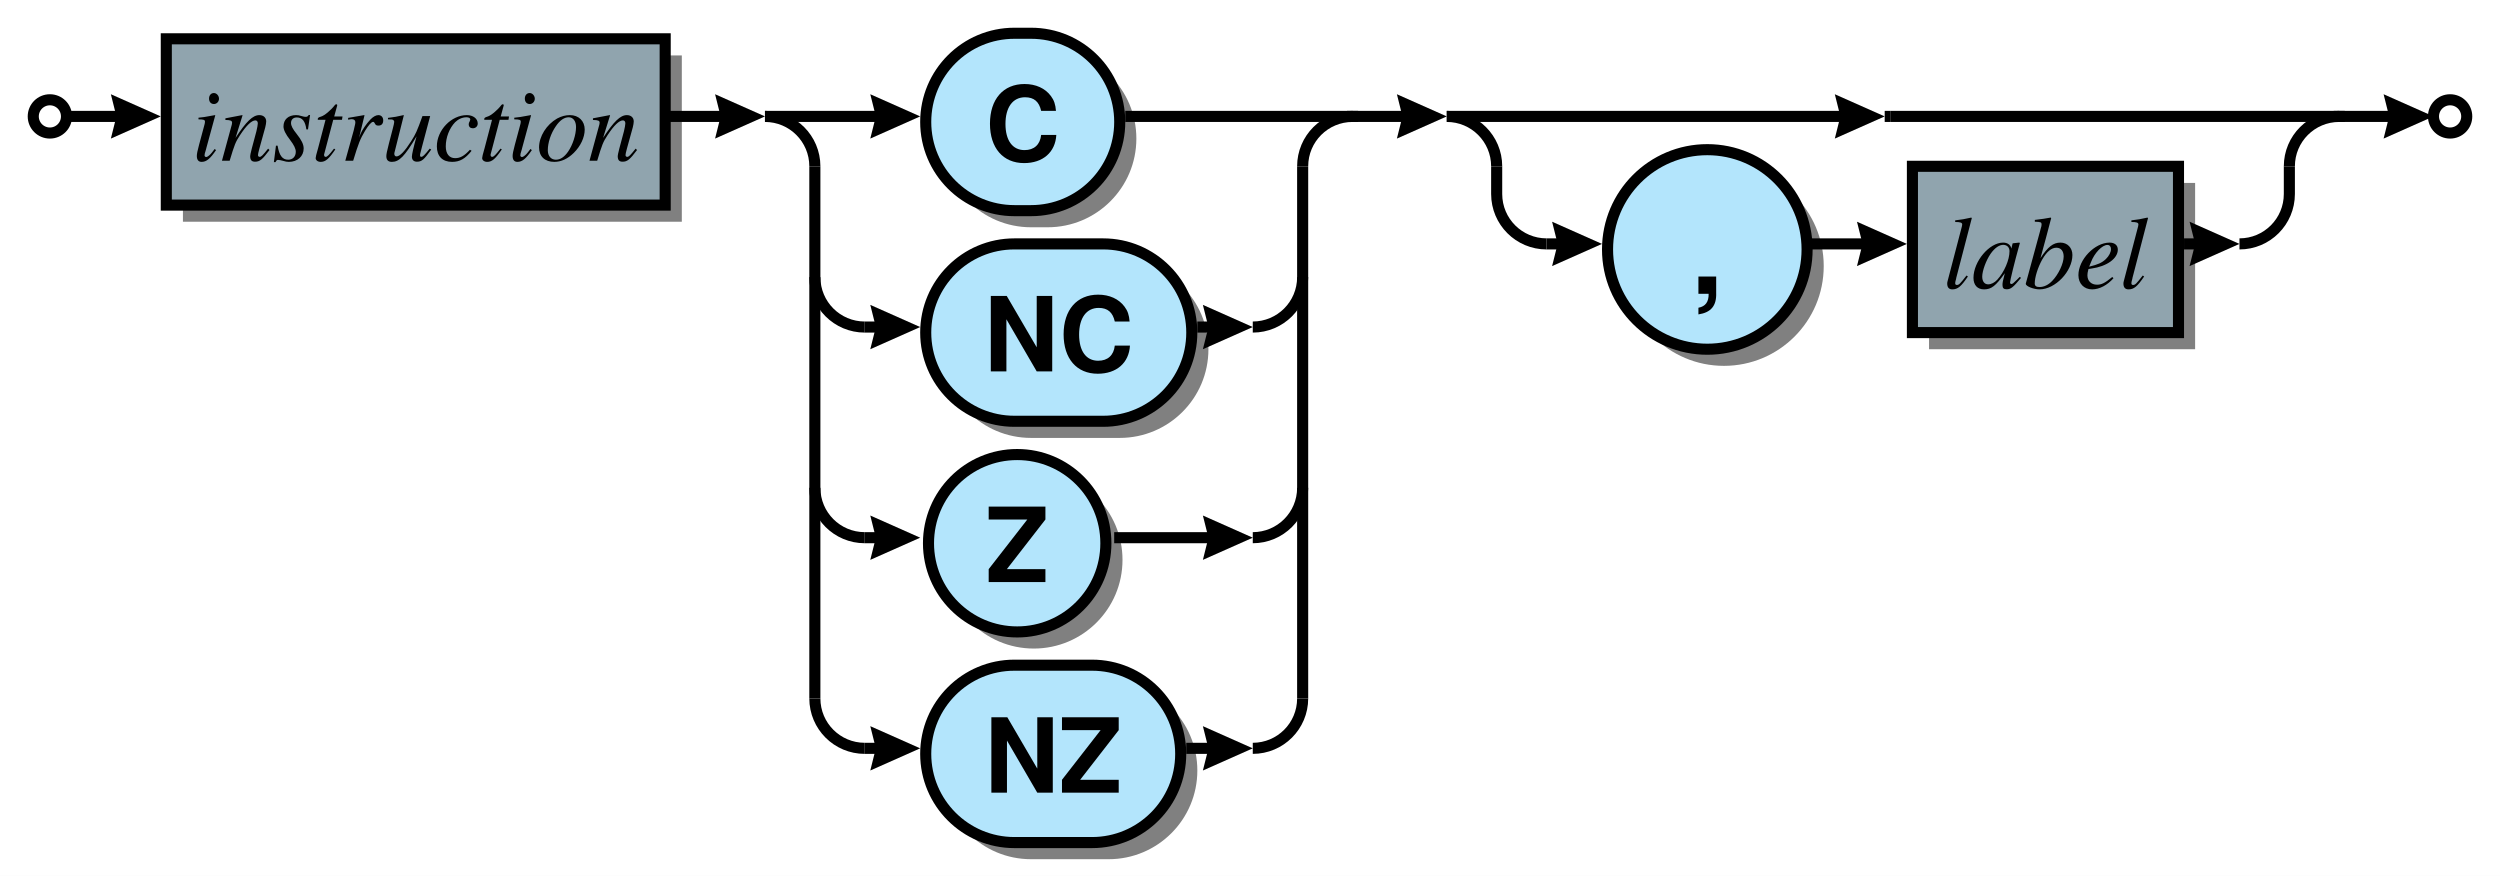
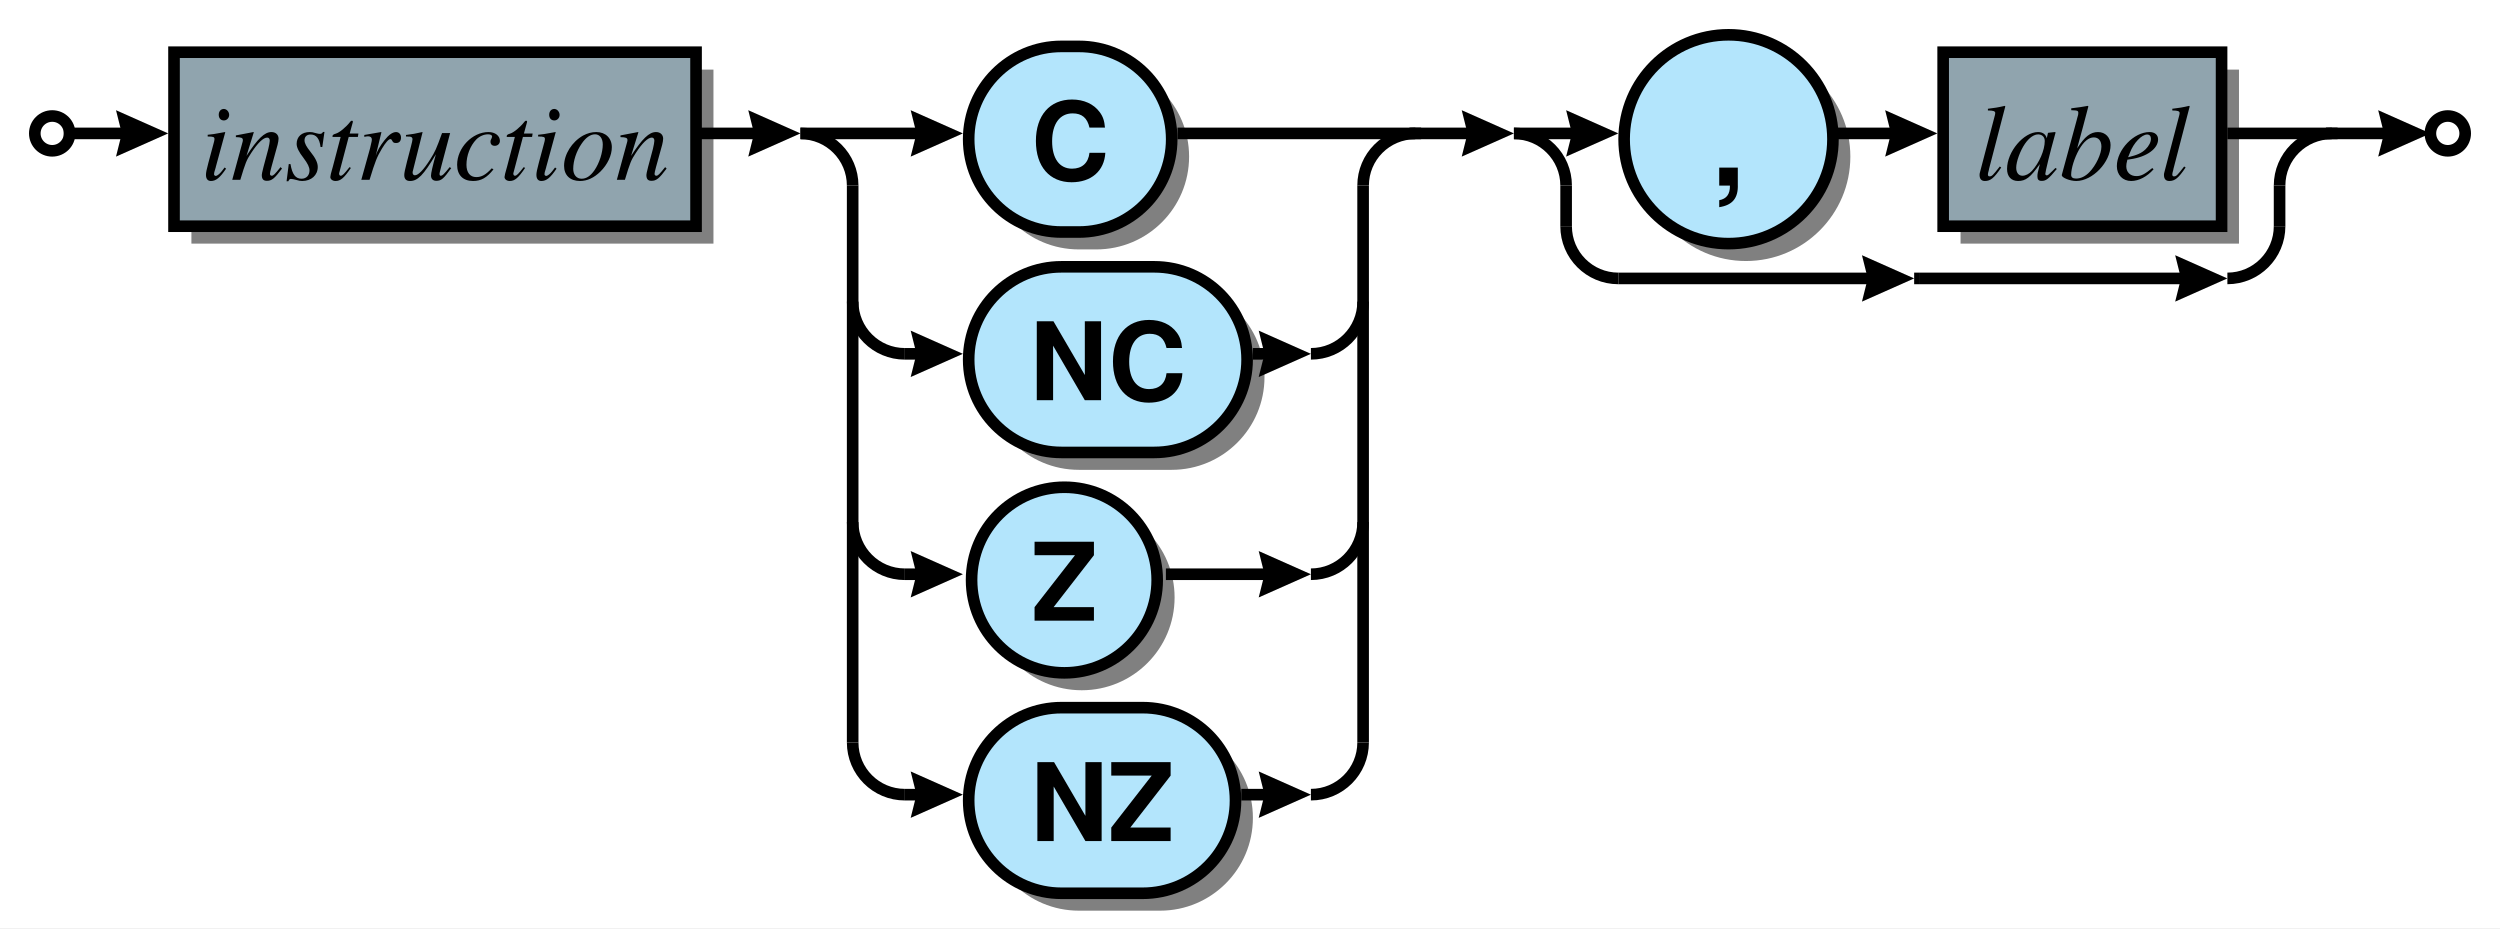
- <svg xmlns="http://www.w3.org/2000/svg" xml:space="preserve" width="451" height="158" version="1.1">
+ <svg xmlns="http://www.w3.org/2000/svg" xml:space="preserve" width="431" height="160" version="1.1">
  <style type="text/css">

.box_font {fill:#000000; text-anchor:middle;
    font-family:Times; font-size:14pt; font-weight:normal; font-style:italic;}
.bubble_font {fill:#000000; text-anchor:middle;
    font-family:Helvetica; font-size:14pt; font-weight:bold; font-style:normal;}
.title_font {fill:#000000; text-anchor:middle;
    font-family:Helvetica; font-size:22pt; font-weight:bold; font-style:normal;}
.token_font {fill:#000000; text-anchor:middle;
    font-family:Helvetica; font-size:16pt; font-weight:bold; font-style:normal;}
.label {fill:#000;
  text-anchor:middle;
  font-size:16pt; font-weight:bold; font-family:Sans;}
.link {fill: #0D47A1;}
.link:hover {fill: #0D47A1; text-decoration:underline;}
.link:visited {fill: #4A148C;}

</style>
  <defs>
    <marker id="arrow" markerWidth="5" markerHeight="4" refX="2.5" refY="2" orient="auto" markerUnits="strokeWidth">
      <path d="M0,0 L0.5,2 L0,4 L4.5,2 z" fill="#000000" />
    </marker>
  </defs>
  <rect width="100%" height="100%" fill="white" />
-   <rect x="33.0" y="10.0" width="90.0" height="30.0" stroke="none" fill-opacity="0.498" fill="#000000" />
-   <path d="M186.0,41.0 A16.0,16.0 0 0,1 186.0,9.0 H189.0 A16.0,16.0 0 0,1 189.0,41.0 z" stroke="none" fill-opacity="0.498" fill="#000000" />
-   <path d="M186.0,79.0 A16.0,16.0 0 0,1 186.0,47.0 H202.0 A16.0,16.0 0 0,1 202.0,79.0 z" stroke="none" fill-opacity="0.498" fill="#000000" />
-   <circle cx="186.5" cy="101.0" r="16.0" stroke="none" fill-opacity="0.498" fill="#000000" />
-   <path d="M186.0,155.0 A16.0,16.0 0 0,1 186.0,123.0 H200.0 A16.0,16.0 0 0,1 200.0,155.0 z" stroke="none" fill-opacity="0.498" fill="#000000" />
-   <circle cx="311.0" cy="48.0" r="18.0" stroke="none" fill-opacity="0.498" fill="#000000" />
-   <rect x="348.0" y="33.0" width="48.0" height="30.0" stroke="none" fill-opacity="0.498" fill="#000000" />
-   <circle cx="9" cy="21.0" r="3" stroke="#000000" stroke-width="2" fill="#FFFFFF" />
-   <rect x="30.0" y="7.0" width="90.0" height="30.0" stroke="#000000" stroke-width="2" fill="#90A4AE" />
-   <text class="box_font" x="75.0" y="29.0">instruction</text>
-   <path d="M183.0,38.0 A16.0,16.0 0 0,1 183.0,6.0 H186.0 A16.0,16.0 0 0,1 186.0,38.0 z" stroke="#000000" stroke-width="2" fill="#B3E5FC" />
-   <text class="bubble_font" x="184.5" y="29.0">C</text>
-   <path d="M183.0,76.0 A16.0,16.0 0 0,1 183.0,44.0 H199.0 A16.0,16.0 0 0,1 199.0,76.0 z" stroke="#000000" stroke-width="2" fill="#B3E5FC" />
-   <text class="bubble_font" x="191.0" y="67.0">NC</text>
-   <circle cx="183.5" cy="98.0" r="16.0" stroke="#000000" stroke-width="2" fill="#B3E5FC" />
-   <text class="bubble_font" x="183.5" y="105.0">Z</text>
-   <path d="M183.0,152.0 A16.0,16.0 0 0,1 183.0,120.0 H197.0 A16.0,16.0 0 0,1 197.0,152.0 z" stroke="#000000" stroke-width="2" fill="#B3E5FC" />
-   <text class="bubble_font" x="190.0" y="143.0">NZ</text>
-   <line x1="138.0" y1="21.0" x2="162.0" y2="21.0" stroke="#000000" stroke-width="2" marker-end="url(#arrow)" />
-   <line x1="203.0" y1="21.0" x2="245.0" y2="21.0" stroke="#000000" stroke-width="2" />
-   <path d="M147.0,30.0 A9.0,9.0 0 0,0 138.0,21.0" stroke="#000000" stroke-width="2" fill="none" />
-   <line x1="156.0" y1="59.0" x2="162.0" y2="59.0" stroke="#000000" stroke-width="2" marker-end="url(#arrow)" />
-   <line x1="216.0" y1="59.0" x2="222.0" y2="59.0" stroke="#000000" stroke-width="2" marker-end="url(#arrow)" />
-   <path d="M147.0,50.0 A9.0,9.0 0 0,0 156.0,59.0" stroke="#000000" stroke-width="2" fill="none" />
-   <path d="M226.0,59.0 A9.0,9.0 0 0,0 235.0,50.0" stroke="#000000" stroke-width="2" fill="none" />
-   <line x1="156.0" y1="97.0" x2="162.0" y2="97.0" stroke="#000000" stroke-width="2" marker-end="url(#arrow)" />
-   <line x1="201.0" y1="97.0" x2="222.0" y2="97.0" stroke="#000000" stroke-width="2" marker-end="url(#arrow)" />
-   <path d="M147.0,88.0 A9.0,9.0 0 0,0 156.0,97.0" stroke="#000000" stroke-width="2" fill="none" />
-   <path d="M226.0,97.0 A9.0,9.0 0 0,0 235.0,88.0" stroke="#000000" stroke-width="2" fill="none" />
-   <line x1="156.0" y1="135.0" x2="162.0" y2="135.0" stroke="#000000" stroke-width="2" marker-end="url(#arrow)" />
-   <line x1="214.0" y1="135.0" x2="222.0" y2="135.0" stroke="#000000" stroke-width="2" marker-end="url(#arrow)" />
-   <path d="M147.0,126.0 A9.0,9.0 0 0,0 156.0,135.0" stroke="#000000" stroke-width="2" fill="none" />
-   <path d="M226.0,135.0 A9.0,9.0 0 0,0 235.0,126.0" stroke="#000000" stroke-width="2" fill="none" />
-   <path d="M244.0,21.0 A9.0,9.0 0 0,0 235.0,30.0" stroke="#000000" stroke-width="2" fill="none" />
-   <line x1="147.0" y1="126.0" x2="147.0" y2="30.0" stroke="#000000" stroke-width="2" />
-   <line x1="235.0" y1="126.0" x2="235.0" y2="30.0" stroke="#000000" stroke-width="2" />
-   <line x1="120.0" y1="21.0" x2="134.0" y2="21.0" stroke="#000000" stroke-width="2" marker-end="url(#arrow)" />
-   <line x1="340.0" y1="21.0" x2="341.0" y2="21.0" stroke="#000000" stroke-width="2" />
-   <circle cx="308.0" cy="45.0" r="18.0" stroke="#000000" stroke-width="2" fill="#B3E5FC" />
-   <text class="token_font" x="308.0" y="53.0">,</text>
-   <rect x="345.0" y="30.0" width="48.0" height="30.0" stroke="#000000" stroke-width="2" fill="#90A4AE" />
-   <text class="box_font" x="369.0" y="52.0">label</text>
-   <line x1="326.0" y1="44.0" x2="340.0" y2="44.0" stroke="#000000" stroke-width="2" marker-end="url(#arrow)" />
-   <line x1="261.0" y1="21.0" x2="336.0" y2="21.0" stroke="#000000" stroke-width="2" marker-end="url(#arrow)" />
-   <line x1="341.0" y1="21.0" x2="423.0" y2="21.0" stroke="#000000" stroke-width="2" />
-   <path d="M270.0,30.0 A9.0,9.0 0 0,0 261.0,21.0" stroke="#000000" stroke-width="2" fill="none" />
-   <line x1="279.0" y1="44.0" x2="285.0" y2="44.0" stroke="#000000" stroke-width="2" marker-end="url(#arrow)" />
-   <line x1="394.0" y1="44.0" x2="400.0" y2="44.0" stroke="#000000" stroke-width="2" marker-end="url(#arrow)" />
-   <path d="M270.0,35.0 A9.0,9.0 0 0,0 279.0,44.0" stroke="#000000" stroke-width="2" fill="none" />
-   <path d="M404.0,44.0 A9.0,9.0 0 0,0 413.0,35.0" stroke="#000000" stroke-width="2" fill="none" />
-   <path d="M422.0,21.0 A9.0,9.0 0 0,0 413.0,30.0" stroke="#000000" stroke-width="2" fill="none" />
-   <line x1="270.0" y1="35.0" x2="270.0" y2="30.0" stroke="#000000" stroke-width="2" />
-   <line x1="413.0" y1="35.0" x2="413.0" y2="30.0" stroke="#000000" stroke-width="2" />
-   <line x1="243.0" y1="21.0" x2="257.0" y2="21.0" stroke="#000000" stroke-width="2" marker-end="url(#arrow)" />
-   <line x1="11" y1="21.0" x2="25.0" y2="21.0" stroke="#000000" stroke-width="2" marker-end="url(#arrow)" />
-   <circle cx="442.0" cy="21.0" r="3.0" stroke="#000000" stroke-width="2" fill="#FFFFFF" />
-   <line x1="421.0" y1="21.0" x2="435.0" y2="21.0" stroke="#000000" stroke-width="2" marker-end="url(#arrow)" />
+   <rect x="33.0" y="12.0" width="90.0" height="30.0" stroke="none" fill-opacity="0.498" fill="#000000" />
+   <path d="M186.0,43.0 A16.0,16.0 0 0,1 186.0,11.0 H189.0 A16.0,16.0 0 0,1 189.0,43.0 z" stroke="none" fill-opacity="0.498" fill="#000000" />
+   <path d="M186.0,81.0 A16.0,16.0 0 0,1 186.0,49.0 H202.0 A16.0,16.0 0 0,1 202.0,81.0 z" stroke="none" fill-opacity="0.498" fill="#000000" />
+   <circle cx="186.5" cy="103.0" r="16.0" stroke="none" fill-opacity="0.498" fill="#000000" />
+   <path d="M186.0,157.0 A16.0,16.0 0 0,1 186.0,125.0 H200.0 A16.0,16.0 0 0,1 200.0,157.0 z" stroke="none" fill-opacity="0.498" fill="#000000" />
+   <circle cx="301.0" cy="27.0" r="18.0" stroke="none" fill-opacity="0.498" fill="#000000" />
+   <rect x="338.0" y="12.0" width="48.0" height="30.0" stroke="none" fill-opacity="0.498" fill="#000000" />
+   <circle cx="9" cy="23.0" r="3" stroke="#000000" stroke-width="2" fill="#FFFFFF" />
+   <rect x="30.0" y="9.0" width="90.0" height="30.0" stroke="#000000" stroke-width="2" fill="#90A4AE" />
+   <text class="box_font" x="75.0" y="31.0">instruction</text>
+   <path d="M183.0,40.0 A16.0,16.0 0 0,1 183.0,8.0 H186.0 A16.0,16.0 0 0,1 186.0,40.0 z" stroke="#000000" stroke-width="2" fill="#B3E5FC" />
+   <text class="bubble_font" x="184.5" y="31.0">C</text>
+   <path d="M183.0,78.0 A16.0,16.0 0 0,1 183.0,46.0 H199.0 A16.0,16.0 0 0,1 199.0,78.0 z" stroke="#000000" stroke-width="2" fill="#B3E5FC" />
+   <text class="bubble_font" x="191.0" y="69.0">NC</text>
+   <circle cx="183.5" cy="100.0" r="16.0" stroke="#000000" stroke-width="2" fill="#B3E5FC" />
+   <text class="bubble_font" x="183.5" y="107.0">Z</text>
+   <path d="M183.0,154.0 A16.0,16.0 0 0,1 183.0,122.0 H197.0 A16.0,16.0 0 0,1 197.0,154.0 z" stroke="#000000" stroke-width="2" fill="#B3E5FC" />
+   <text class="bubble_font" x="190.0" y="145.0">NZ</text>
+   <line x1="138.0" y1="23.0" x2="162.0" y2="23.0" stroke="#000000" stroke-width="2" marker-end="url(#arrow)" />
+   <line x1="203.0" y1="23.0" x2="245.0" y2="23.0" stroke="#000000" stroke-width="2" />
+   <path d="M147.0,32.0 A9.0,9.0 0 0,0 138.0,23.0" stroke="#000000" stroke-width="2" fill="none" />
+   <line x1="156.0" y1="61.0" x2="162.0" y2="61.0" stroke="#000000" stroke-width="2" marker-end="url(#arrow)" />
+   <line x1="216.0" y1="61.0" x2="222.0" y2="61.0" stroke="#000000" stroke-width="2" marker-end="url(#arrow)" />
+   <path d="M147.0,52.0 A9.0,9.0 0 0,0 156.0,61.0" stroke="#000000" stroke-width="2" fill="none" />
+   <path d="M226.0,61.0 A9.0,9.0 0 0,0 235.0,52.0" stroke="#000000" stroke-width="2" fill="none" />
+   <line x1="156.0" y1="99.0" x2="162.0" y2="99.0" stroke="#000000" stroke-width="2" marker-end="url(#arrow)" />
+   <line x1="201.0" y1="99.0" x2="222.0" y2="99.0" stroke="#000000" stroke-width="2" marker-end="url(#arrow)" />
+   <path d="M147.0,90.0 A9.0,9.0 0 0,0 156.0,99.0" stroke="#000000" stroke-width="2" fill="none" />
+   <path d="M226.0,99.0 A9.0,9.0 0 0,0 235.0,90.0" stroke="#000000" stroke-width="2" fill="none" />
+   <line x1="156.0" y1="137.0" x2="162.0" y2="137.0" stroke="#000000" stroke-width="2" marker-end="url(#arrow)" />
+   <line x1="214.0" y1="137.0" x2="222.0" y2="137.0" stroke="#000000" stroke-width="2" marker-end="url(#arrow)" />
+   <path d="M147.0,128.0 A9.0,9.0 0 0,0 156.0,137.0" stroke="#000000" stroke-width="2" fill="none" />
+   <path d="M226.0,137.0 A9.0,9.0 0 0,0 235.0,128.0" stroke="#000000" stroke-width="2" fill="none" />
+   <path d="M244.0,23.0 A9.0,9.0 0 0,0 235.0,32.0" stroke="#000000" stroke-width="2" fill="none" />
+   <line x1="147.0" y1="128.0" x2="147.0" y2="32.0" stroke="#000000" stroke-width="2" />
+   <line x1="235.0" y1="128.0" x2="235.0" y2="32.0" stroke="#000000" stroke-width="2" />
+   <line x1="120.0" y1="23.0" x2="134.0" y2="23.0" stroke="#000000" stroke-width="2" marker-end="url(#arrow)" />
+   <circle cx="298.0" cy="24.0" r="18.0" stroke="#000000" stroke-width="2" fill="#B3E5FC" />
+   <text class="token_font" x="298.0" y="32.0">,</text>
+   <rect x="335.0" y="9.0" width="48.0" height="30.0" stroke="#000000" stroke-width="2" fill="#90A4AE" />
+   <text class="box_font" x="359.0" y="31.0">label</text>
+   <line x1="316.0" y1="23.0" x2="330.0" y2="23.0" stroke="#000000" stroke-width="2" marker-end="url(#arrow)" />
+   <line x1="330.0" y1="48.0" x2="331.0" y2="48.0" stroke="#000000" stroke-width="2" />
+   <line x1="261.0" y1="23.0" x2="275.0" y2="23.0" stroke="#000000" stroke-width="2" marker-end="url(#arrow)" />
+   <line x1="384.0" y1="23.0" x2="403.0" y2="23.0" stroke="#000000" stroke-width="2" />
+   <path d="M270.0,32.0 A9.0,9.0 0 0,0 261.0,23.0" stroke="#000000" stroke-width="2" fill="none" />
+   <line x1="279.0" y1="48.0" x2="326.0" y2="48.0" stroke="#000000" stroke-width="2" marker-end="url(#arrow)" />
+   <line x1="331.0" y1="48.0" x2="380.0" y2="48.0" stroke="#000000" stroke-width="2" marker-end="url(#arrow)" />
+   <path d="M270.0,39.0 A9.0,9.0 0 0,0 279.0,48.0" stroke="#000000" stroke-width="2" fill="none" />
+   <path d="M384.0,48.0 A9.0,9.0 0 0,0 393.0,39.0" stroke="#000000" stroke-width="2" fill="none" />
+   <path d="M402.0,23.0 A9.0,9.0 0 0,0 393.0,32.0" stroke="#000000" stroke-width="2" fill="none" />
+   <line x1="270.0" y1="39.0" x2="270.0" y2="32.0" stroke="#000000" stroke-width="2" />
+   <line x1="393.0" y1="39.0" x2="393.0" y2="32.0" stroke="#000000" stroke-width="2" />
+   <line x1="243.0" y1="23.0" x2="257.0" y2="23.0" stroke="#000000" stroke-width="2" marker-end="url(#arrow)" />
+   <line x1="11" y1="23.0" x2="25.0" y2="23.0" stroke="#000000" stroke-width="2" marker-end="url(#arrow)" />
+   <circle cx="422.0" cy="23.0" r="3.0" stroke="#000000" stroke-width="2" fill="#FFFFFF" />
+   <line x1="401.0" y1="23.0" x2="415.0" y2="23.0" stroke="#000000" stroke-width="2" marker-end="url(#arrow)" />
</svg>
